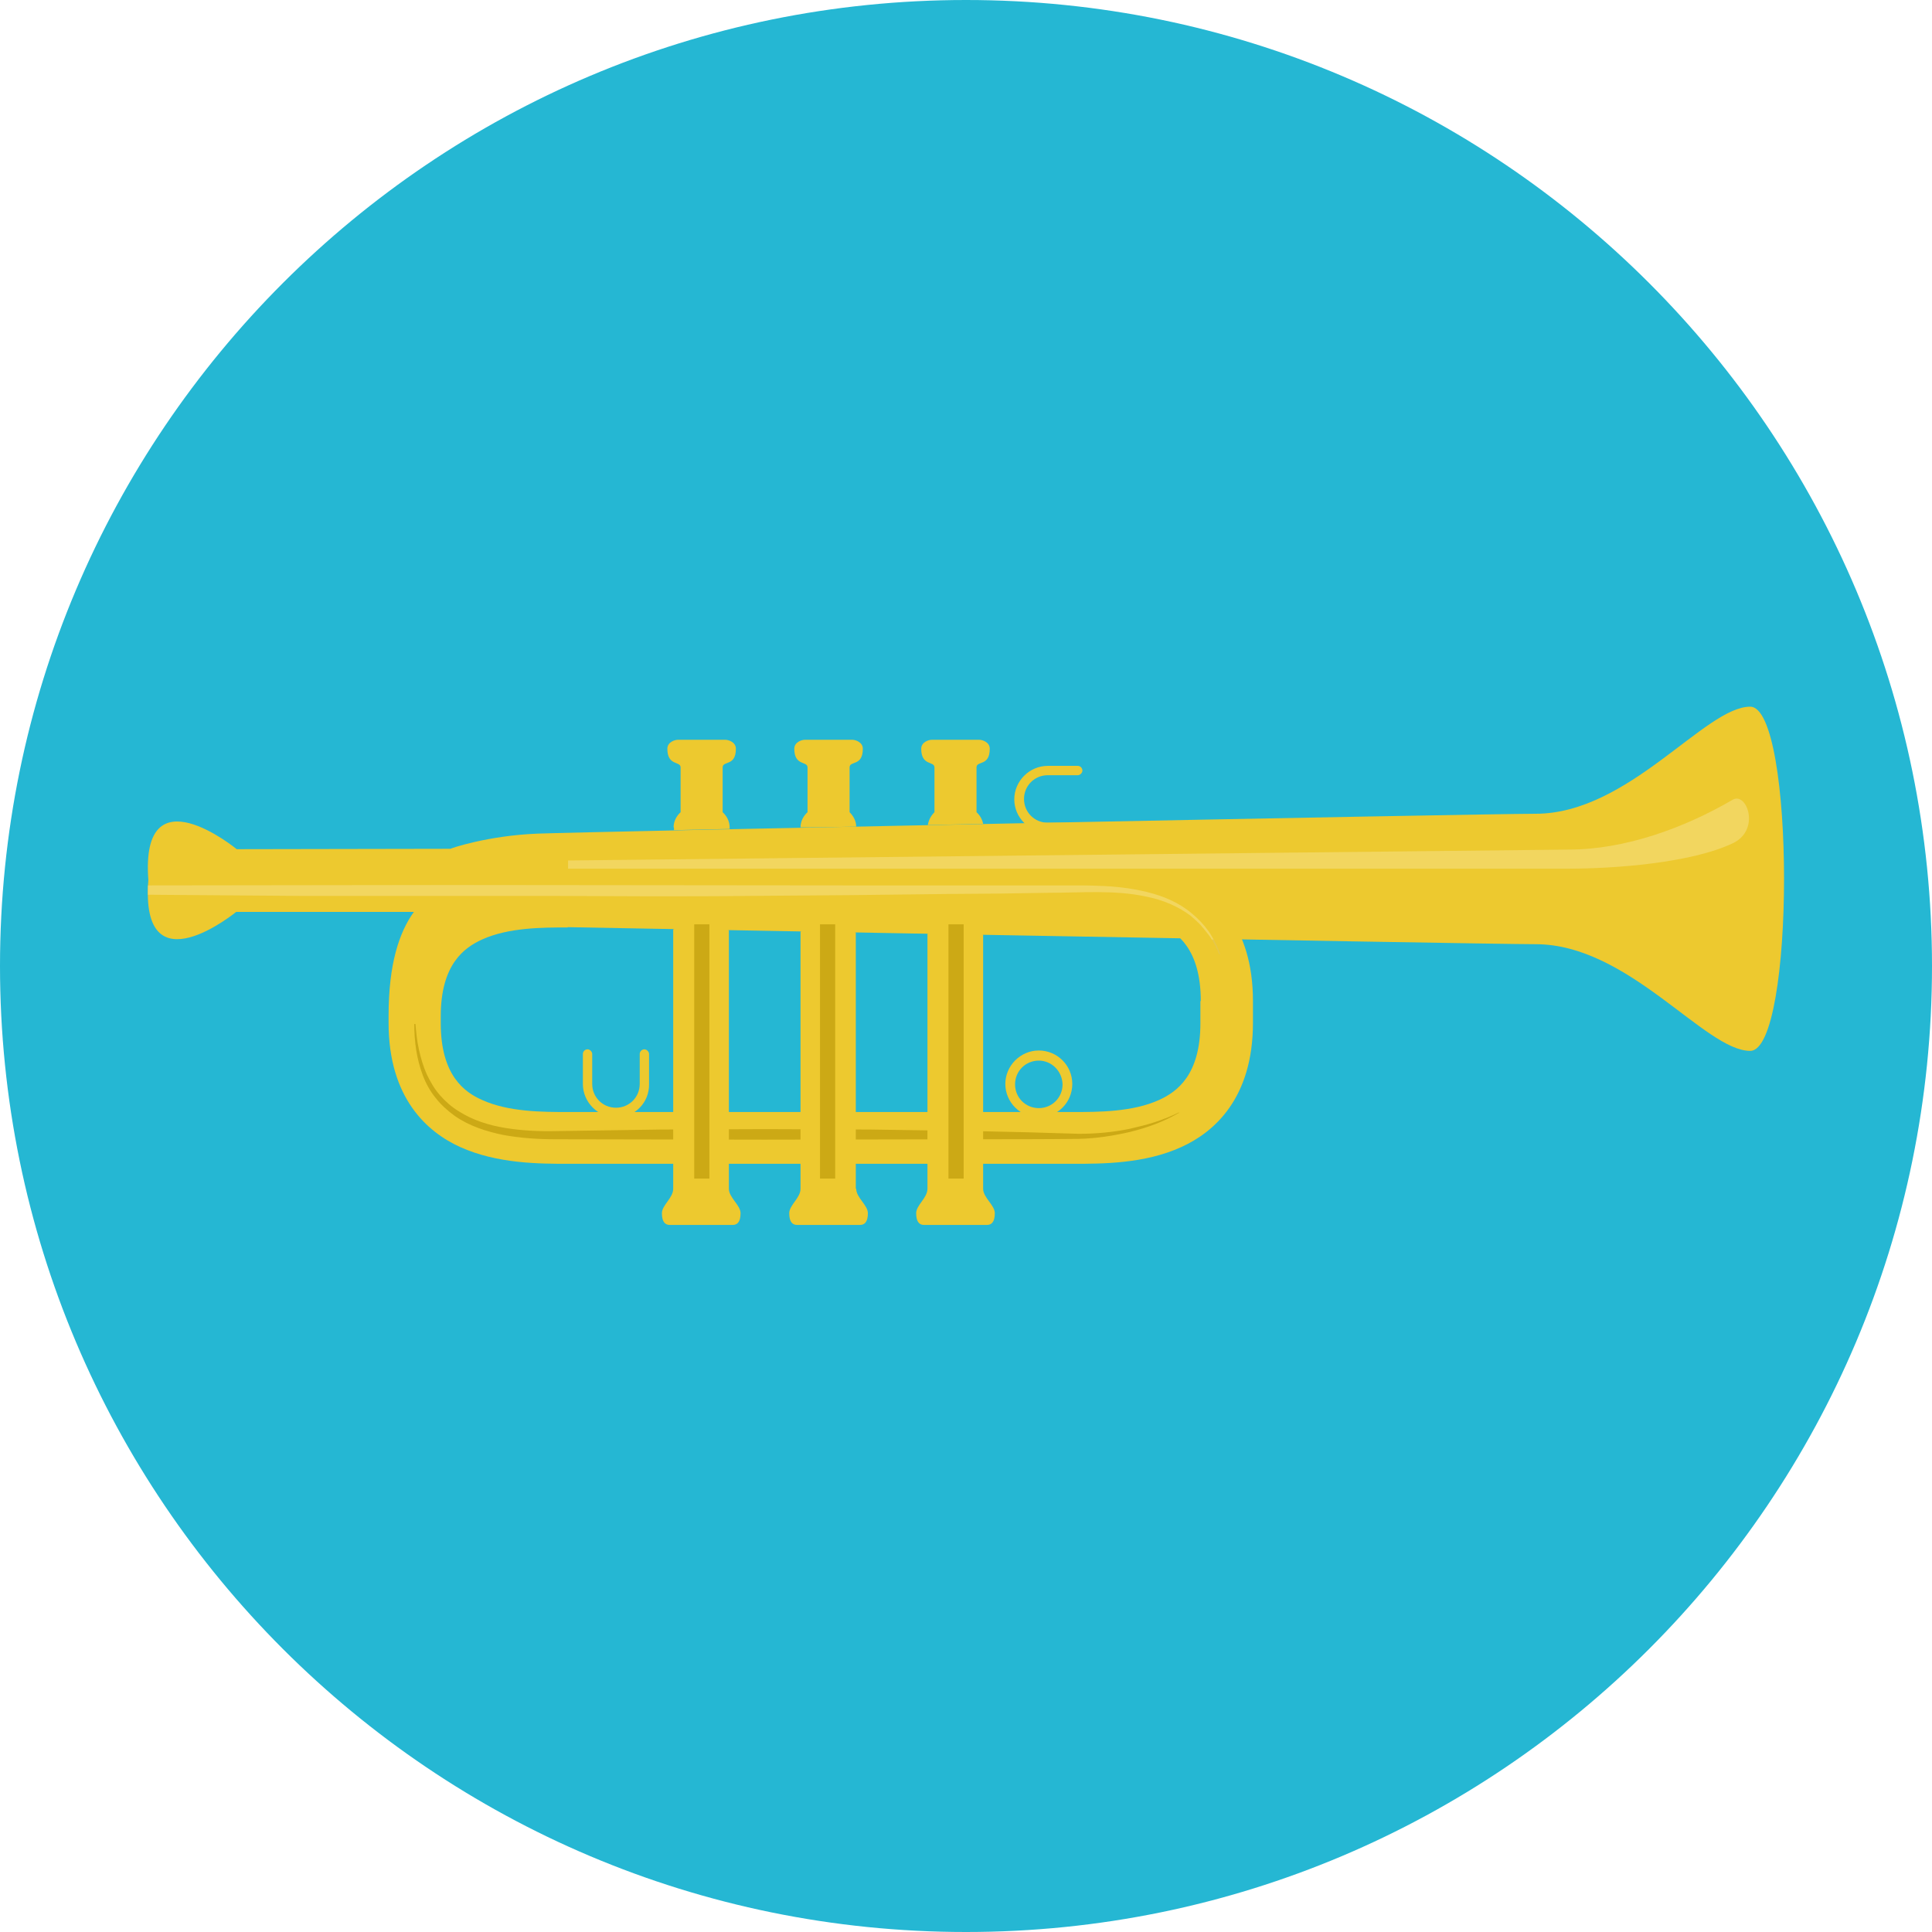
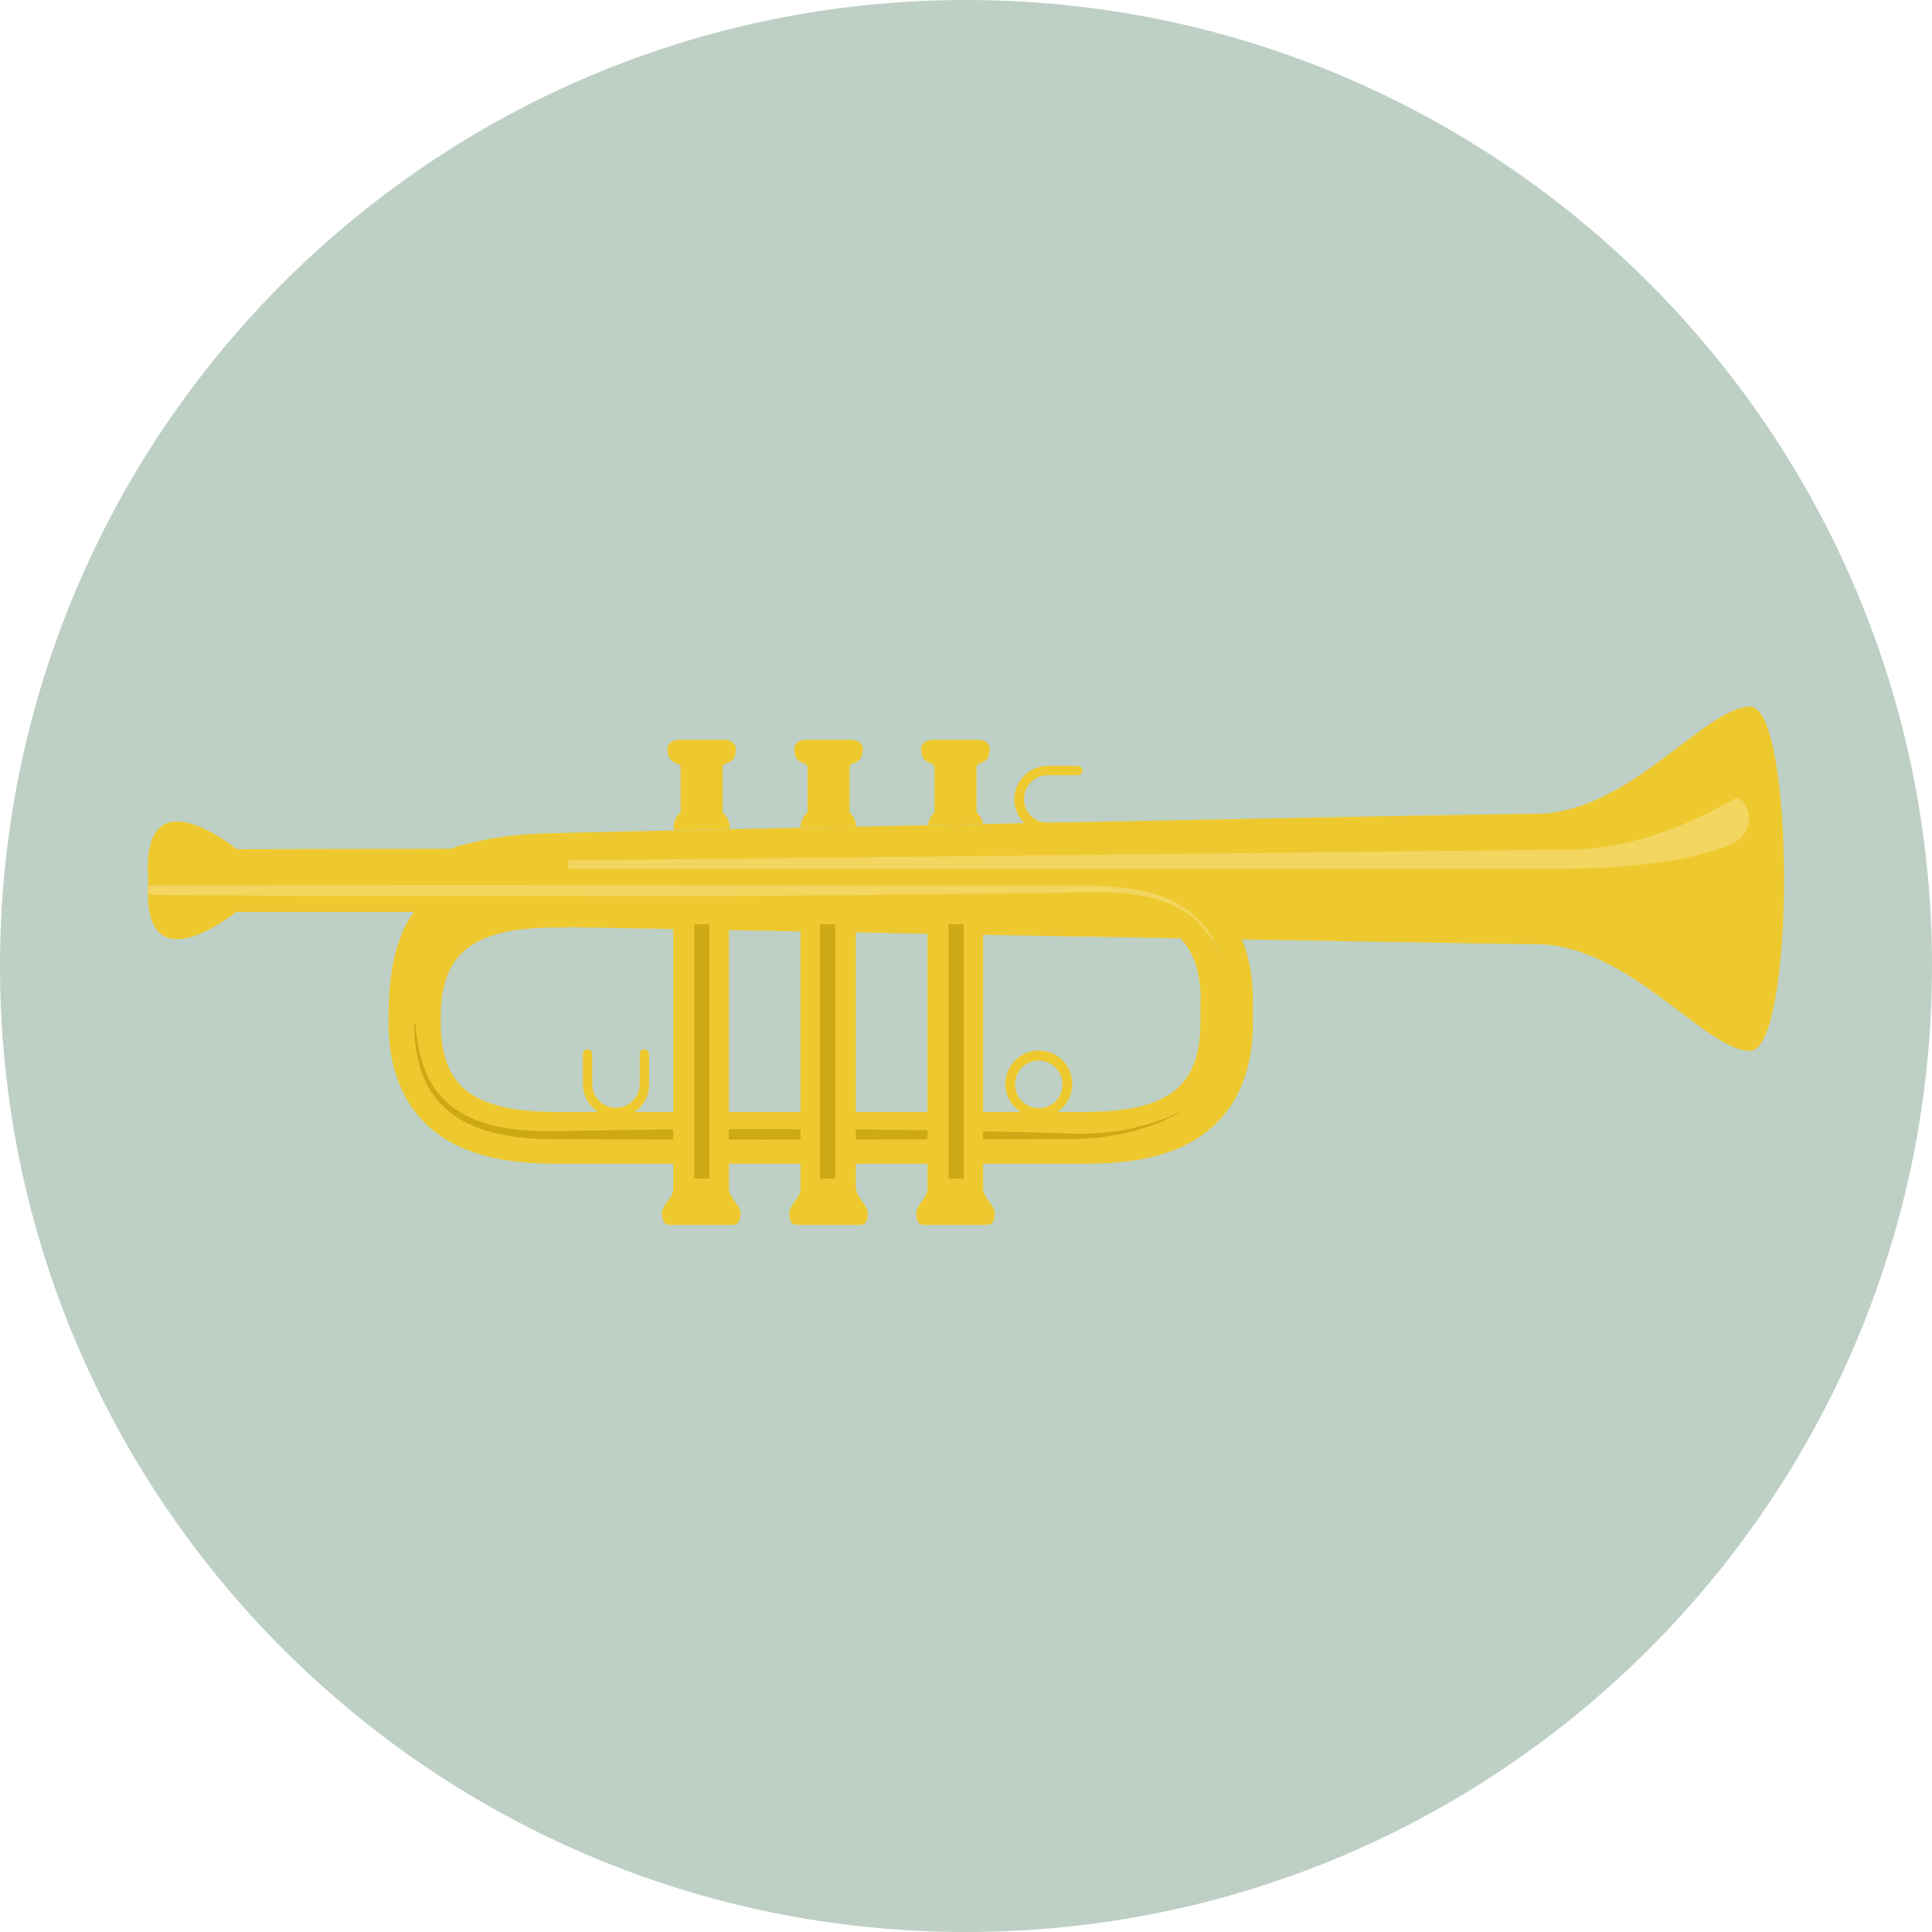
<svg xmlns="http://www.w3.org/2000/svg" version="1.1" id="Layer_1" x="0px" y="0px" viewBox="0 0 496.2 496.2" style="enable-background:new 0 0 496.2 496.2;" xml:space="preserve">
-   <path style="fill:#25B7D3;" d="M496.2,248.1C496.2,111.1,385.1,0,248.1,0S0,111.1,0,248.1s111.1,248.1,248.1,248.1  S496.2,385.1,496.2,248.1z" />
+   <style type="text/css">
+ 	.st0{fill:#BED0C5;}
+ 	.st1{fill:#EDC92F;}
+ 	.st2{fill:#F2D65F;}
+ 	.st3{fill:#CCA915;}
+ 	.st4{fill:#E5C74A;}
+ </style>
+   <path class="st0" d="M496.2,248.1C496.2,111.1,385.1,0,248.1,0S0,111.1,0,248.1s111.1,248.1,248.1,248.1S496.2,385.1,496.2,248.1z" />
  <g>
-     <path style="fill:#EDC92F;" d="M138.1,214.1c12.8-0.5,242.3-5.1,256.3-5.1c23.9,0,43.5-27.5,55.1-27.5s11.6,88.4,0,88.4   s-31.2-27.4-55.1-27.4c-14,0-266.3-4.7-266.3-4.7l-12.4-3.8l-54.9,0.1c0,0-24.9,20.5-22.7-8.1c-2.1-28.3,22.7-7.9,22.7-7.9   l54.9-0.1C115.7,217.9,125.3,214.6,138.1,214.1z" />
-     <path style="fill:#EDC92F;" d="M254.2,192.3c0,4.6-3.4,3-3.4,4.8l0,0v11.5c0.9,0.8,1.5,1.9,1.7,3c-4.8,0.1-9.5,0.2-14.2,0.3   c0.2-1.3,0.8-2.4,1.7-3.3v-11.5l0,0c0-1.7-3.4-0.3-3.4-4.8c0-1.7,1.9-2.3,2.7-2.3h12.2C252.3,190,254.2,190.6,254.2,192.3z" />
-     <path style="fill:#EDC92F;" d="M205.6,212.5c0-1.5,0.7-2.9,1.8-3.9v-11.5l0,0c0-1.7-3.4-0.3-3.4-4.8c0-1.7,1.9-2.3,2.7-2.3h12.2   c0.8,0,2.7,0.6,2.7,2.3c0,4.6-3.4,3-3.4,4.8l0,0v11.5c1,1,1.7,2.3,1.7,3.7C215,212.4,210.2,212.5,205.6,212.5L205.6,212.5z" />
-     <path style="fill:#EDC92F;" d="M173,212.5c0-1.5,0.7-2.9,1.8-3.9v-11.5l0,0c0-1.7-3.4-0.3-3.4-4.8c0-1.7,1.9-2.3,2.7-2.3h12.2   c0.8,0,2.7,0.6,2.7,2.3c0,4.6-3.4,3-3.4,4.8l0,0v11.5c1.1,1,1.8,2.4,1.8,3.9v0.4c-5,0.1-9.8,0.2-14.3,0.3v-0.7H173z" />
-     <path style="fill:#EDC92F;" d="M275.8,220.9c7.2,0,18.1,0,27.6,4.3c8.4,3.8,18.4,12.5,18.4,31.9v5.6c0,19.4-10,28.1-18.4,31.9   c-9.4,4.3-20.3,4.3-27.6,4.3h-130c-7.2,0-18.1,0-27.6-4.3c-8.4-3.8-18.4-12.5-18.4-31.9v-1.8c0-13.3,2.7-21.4,6.5-26.7H59.5v-13.3   L275.8,220.9L275.8,220.9z M308.4,257.1c0-13.4-6.1-17.7-10.6-19.7c-6.8-3.1-15.6-3.1-22-3.1h-130v3.9c-6.4,0-15.2,0-22,3.1   c-4.6,2.1-10.6,6.4-10.6,19.7v1.8c0,13.4,6.1,17.7,10.6,19.7c6.8,3.1,15.6,3.1,22,3.1h129.9c6.4,0,15.2,0,22-3.1   c4.6-2.1,10.6-6.4,10.6-19.7v-5.7H308.4z" />
-     <path style="fill:#EDC92F;" d="M266.8,287c-4.7,0-8.6-3.9-8.6-8.6s3.9-8.6,8.6-8.6s8.6,3.8,8.6,8.6S271.5,287,266.8,287z    M266.8,272.4c-3.4,0-6.1,2.7-6.1,6.1s2.7,6.1,6.1,6.1s6.1-2.7,6.1-6.1C272.8,275.1,270.1,272.4,266.8,272.4z" />
-     <path style="fill:#EDC92F;" d="M158.3,287c-4.7,0-8.6-3.9-8.6-8.6v-7.7c0-0.7,0.6-1.2,1.2-1.2s1.2,0.6,1.2,1.2v7.7   c0,3.4,2.7,6.1,6.1,6.1s6.1-2.7,6.1-6.1v-7.7c0-0.7,0.6-1.2,1.2-1.2s1.2,0.6,1.2,1.2v7.7C166.8,283.2,163,287,158.3,287z" />
-     <path style="fill:#EDC92F;" d="M260.5,205.3c0-4.7,3.9-8.6,8.6-8.6h7.7c0.7,0,1.2,0.6,1.2,1.2s-0.6,1.2-1.2,1.2h-7.7   c-3.4,0-6.1,2.7-6.1,6.1c0,3.4,2.7,6.1,6.1,6.1h7.7c0.7,0,1.2,0.6,1.2,1.2s-0.6,1.2-1.2,1.2h-7.7   C264.4,213.9,260.5,210,260.5,205.3z" />
+     <path class="st1" d="M138.1,214.1c12.8-0.5,242.3-5.1,256.3-5.1c23.9,0,43.5-27.5,55.1-27.5s11.6,88.4,0,88.4s-31.2-27.4-55.1-27.4   c-14,0-266.3-4.7-266.3-4.7l-12.4-3.8l-54.9,0.1c0,0-24.9,20.5-22.7-8.1c-2.1-28.3,22.7-7.9,22.7-7.9l54.9-0.1   C115.7,217.9,125.3,214.6,138.1,214.1z" />
+     <path class="st1" d="M254.2,192.3c0,4.6-3.4,3-3.4,4.8l0,0v11.5c0.9,0.8,1.5,1.9,1.7,3c-4.8,0.1-9.5,0.2-14.2,0.3   c0.2-1.3,0.8-2.4,1.7-3.3v-11.5l0,0c0-1.7-3.4-0.3-3.4-4.8c0-1.7,1.9-2.3,2.7-2.3h12.2C252.3,190,254.2,190.6,254.2,192.3z" />
+     <path class="st1" d="M205.6,212.5c0-1.5,0.7-2.9,1.8-3.9v-11.5l0,0c0-1.7-3.4-0.3-3.4-4.8c0-1.7,1.9-2.3,2.7-2.3h12.2   c0.8,0,2.7,0.6,2.7,2.3c0,4.6-3.4,3-3.4,4.8l0,0v11.5c1,1,1.7,2.3,1.7,3.7C215,212.4,210.2,212.5,205.6,212.5L205.6,212.5z" />
+     <path class="st1" d="M173,212.5c0-1.5,0.7-2.9,1.8-3.9v-11.5l0,0c0-1.7-3.4-0.3-3.4-4.8c0-1.7,1.9-2.3,2.7-2.3h12.2   c0.8,0,2.7,0.6,2.7,2.3c0,4.6-3.4,3-3.4,4.8l0,0v11.5c1.1,1,1.8,2.4,1.8,3.9v0.4c-5,0.1-9.8,0.2-14.3,0.3v-0.7H173z" />
+     <path class="st1" d="M275.8,220.9c7.2,0,18.1,0,27.6,4.3c8.4,3.8,18.4,12.5,18.4,31.9v5.6c0,19.4-10,28.1-18.4,31.9   c-9.4,4.3-20.3,4.3-27.6,4.3h-130c-7.2,0-18.1,0-27.6-4.3c-8.4-3.8-18.4-12.5-18.4-31.9v-1.8c0-13.3,2.7-21.4,6.5-26.7H59.5v-13.3   L275.8,220.9L275.8,220.9z M308.4,257.1c0-13.4-6.1-17.7-10.6-19.7c-6.8-3.1-15.6-3.1-22-3.1h-130v3.9c-6.4,0-15.2,0-22,3.1   c-4.6,2.1-10.6,6.4-10.6,19.7v1.8c0,13.4,6.1,17.7,10.6,19.7c6.8,3.1,15.6,3.1,22,3.1h129.9c6.4,0,15.2,0,22-3.1   c4.6-2.1,10.6-6.4,10.6-19.7v-5.7L308.4,257.1L308.4,257.1z" />
+     <path class="st1" d="M266.8,287c-4.7,0-8.6-3.9-8.6-8.6s3.9-8.6,8.6-8.6s8.6,3.8,8.6,8.6S271.5,287,266.8,287z M266.8,272.4   c-3.4,0-6.1,2.7-6.1,6.1s2.7,6.1,6.1,6.1s6.1-2.7,6.1-6.1C272.8,275.1,270.1,272.4,266.8,272.4z" />
+     <path class="st1" d="M158.3,287c-4.7,0-8.6-3.9-8.6-8.6v-7.7c0-0.7,0.6-1.2,1.2-1.2s1.2,0.6,1.2,1.2v7.7c0,3.4,2.7,6.1,6.1,6.1   s6.1-2.7,6.1-6.1v-7.7c0-0.7,0.6-1.2,1.2-1.2s1.2,0.6,1.2,1.2v7.7C166.8,283.2,163,287,158.3,287z" />
+     <path class="st1" d="M260.5,205.3c0-4.7,3.9-8.6,8.6-8.6h7.7c0.7,0,1.2,0.6,1.2,1.2s-0.6,1.2-1.2,1.2h-7.7c-3.4,0-6.1,2.7-6.1,6.1   c0,3.4,2.7,6.1,6.1,6.1h7.7c0.7,0,1.2,0.6,1.2,1.2s-0.6,1.2-1.2,1.2h-7.7C264.4,213.9,260.5,210,260.5,205.3z" />
  </g>
-   <path style="fill:#F2D65F;" d="M402.9,223.1h-257V221l257-2.8c14.4,0,29.6-5.5,42.1-12.8c3.6-2.1,7.2,7.6,0.2,11.1  C434.4,221.7,414.4,223.1,402.9,223.1z" />
-   <path style="fill:#CCA915;" d="M302.8,285.7c-2,1-4.1,1.8-6.2,2.5s-4.3,1.2-6.4,1.7c-4.3,0.9-8.8,1.3-13.1,1.3  c-1.1,0-2.2-0.1-3.3-0.1l-3.4-0.1l-6.7-0.2c-4.5-0.1-9-0.2-13.4-0.3l-6.7-0.1l-6.7-0.1l-13.4-0.2l-26.9-0.1c-9,0-17.9,0.1-26.9,0.1  l-13.4,0.2l-6.7,0.1l-6.7,0.1c-4.4,0.1-8.8-0.1-13.1-0.8c-4.3-0.7-8.4-2-12-4.3c-1.8-1.1-3.4-2.5-4.8-4.1s-2.5-3.5-3.4-5.4  c-0.9-2-1.5-4.1-2-6.3c-0.5-2.2-0.7-4.4-0.9-6.6h-0.3c0,4.5,0.6,9,2.2,13.2c0.8,2.1,1.9,4.1,3.3,5.8c1.4,1.8,3.1,3.3,4.9,4.6  c3.7,2.6,8.1,4,12.5,4.9c4.4,0.8,8.9,1.1,13.4,1.1l53.7,0.1l53.7-0.1c9,0,17.9,0,26.9-0.1c4.5-0.1,9-0.8,13.3-1.8  c4.4-1.1,8.6-2.6,12.5-4.9V285.7z" />
+   <path class="st2" d="M402.9,223.1h-257V221l257-2.8c14.4,0,29.6-5.5,42.1-12.8c3.6-2.1,7.2,7.6,0.2,11.1  C434.4,221.7,414.4,223.1,402.9,223.1z" />
+   <path class="st3" d="M302.8,285.7c-2,1-4.1,1.8-6.2,2.5s-4.3,1.2-6.4,1.7c-4.3,0.9-8.8,1.3-13.1,1.3c-1.1,0-2.2-0.1-3.3-0.1  l-3.4-0.1l-6.7-0.2c-4.5-0.1-9-0.2-13.4-0.3l-6.7-0.1l-6.7-0.1l-13.4-0.2l-26.9-0.1c-9,0-17.9,0.1-26.9,0.1l-13.4,0.2l-6.7,0.1  l-6.7,0.1c-4.4,0.1-8.8-0.1-13.1-0.8c-4.3-0.7-8.4-2-12-4.3c-1.8-1.1-3.4-2.5-4.8-4.1s-2.5-3.5-3.4-5.4c-0.9-2-1.5-4.1-2-6.3  c-0.5-2.2-0.7-4.4-0.9-6.6h-0.3c0,4.5,0.6,9,2.2,13.2c0.8,2.1,1.9,4.1,3.3,5.8c1.4,1.8,3.1,3.3,4.9,4.6c3.7,2.6,8.1,4,12.5,4.9  c4.4,0.8,8.9,1.1,13.4,1.1l53.7,0.1l53.7-0.1c9,0,17.9,0,26.9-0.1c4.5-0.1,9-0.8,13.3-1.8c4.4-1.1,8.6-2.6,12.5-4.9V285.7z" />
  <g>
-     <path style="fill:#EDC92F;" d="M252.5,305.3L252.5,305.3c0,2.3,3,4.2,3,6.3c0,2.3-0.9,3-2,3h-16.2c-1.1,0-2-0.7-2-3   c0-2.1,2.9-3.9,2.9-6.3l0,0v-65.4c0,0,2.3-2.5,7.1-2.5s7.2,2.7,7.2,2.7V305.3z" />
-     <path style="fill:#EDC92F;" d="M219.9,305.3L219.9,305.3c0,2.3,3,4.2,3,6.3c0,2.3-0.9,3-2,3h-16.2c-1.1,0-2-0.7-2-3   c0-2.1,2.9-3.9,2.9-6.3l0,0v-66c0,0,2.4-1.9,6.8-1.9c4.4,0,7.4,2.1,7.4,2.1v65.8H219.9z" />
-     <path style="fill:#EDC92F;" d="M187.2,305.3L187.2,305.3c0,2.3,3,4.2,3,6.3c0,2.3-0.9,3-2,3H172c-1.1,0-2-0.7-2-3   c0-2.1,2.9-3.9,2.9-6.3l0,0v-66.6c0,0,3-1.5,7.2-1.5s7.1,1.7,7.1,1.7V305.3z" />
+     <path class="st1" d="M252.5,305.3L252.5,305.3c0,2.3,3,4.2,3,6.3c0,2.3-0.9,3-2,3h-16.2c-1.1,0-2-0.7-2-3c0-2.1,2.9-3.9,2.9-6.3   l0,0v-65.4c0,0,2.3-2.5,7.1-2.5s7.2,2.7,7.2,2.7V305.3z" />
+     <path class="st1" d="M219.9,305.3L219.9,305.3c0,2.3,3,4.2,3,6.3c0,2.3-0.9,3-2,3h-16.2c-1.1,0-2-0.7-2-3c0-2.1,2.9-3.9,2.9-6.3   l0,0v-66c0,0,2.4-1.9,6.8-1.9c4.4,0,7.4,2.1,7.4,2.1v65.8H219.9z" />
+     <path class="st1" d="M187.2,305.3L187.2,305.3c0,2.3,3,4.2,3,6.3c0,2.3-0.9,3-2,3H172c-1.1,0-2-0.7-2-3c0-2.1,2.9-3.9,2.9-6.3l0,0   v-66.6c0,0,3-1.5,7.2-1.5s7.1,1.7,7.1,1.7V305.3z" />
  </g>
-   <path style="fill:#E5C74A;" d="M313.4,245l-0.3,0.1c-0.5-1.4-1.2-2.7-1.9-3.9c0.2,0,0.4,0,0.5,0C312.4,242.5,312.9,243.7,313.4,245z  " />
-   <path style="fill:#F2D65F;" d="M217.9,227.4h51.2h6.4c2.1,0,4.3,0,6.4,0.1c4.3,0.1,8.6,0.6,12.7,1.6s8.2,2.7,11.5,5.5  c1.7,1.4,3.1,2.9,4.4,4.7c0.4,0.6,0.8,1.3,1.2,2c-0.2,0-0.4,0-0.5,0c-0.3-0.6-0.7-1.1-1.1-1.6c-0.6-0.8-1.3-1.6-2-2.4  c-0.7-0.7-1.5-1.4-2.3-2.1c-3.3-2.5-7.3-4.1-11.3-4.9c-8.2-1.8-16.7-1-25.2-1l-12.8,0.2l-12.8,0.1l-25.6,0.3l-25.6,0.2  c-8.5,0.1-17.1,0.1-25.6,0.1l-25.8-0.1h-12.8h-12.8H89.9H77.1L64.3,230l-25.6-0.2c-0.2,0-0.5,0-0.7,0c0-0.8,0-1.6,0-2.4l77.5-0.1  L217.9,227.4z" />
+   <path class="st4" d="M313.4,245l-0.3,0.1c-0.5-1.4-1.2-2.7-1.9-3.9c0.2,0,0.4,0,0.5,0C312.4,242.5,312.9,243.7,313.4,245z" />
+   <path class="st2" d="M217.9,227.4h51.2h6.4c2.1,0,4.3,0,6.4,0.1c4.3,0.1,8.6,0.6,12.7,1.6s8.2,2.7,11.5,5.5c1.7,1.4,3.1,2.9,4.4,4.7  c0.4,0.6,0.8,1.3,1.2,2c-0.2,0-0.4,0-0.5,0c-0.3-0.6-0.7-1.1-1.1-1.6c-0.6-0.8-1.3-1.6-2-2.4c-0.7-0.7-1.5-1.4-2.3-2.1  c-3.3-2.5-7.3-4.1-11.3-4.9c-8.2-1.8-16.7-1-25.2-1l-12.8,0.2l-12.8,0.1l-25.6,0.3l-25.6,0.2c-8.5,0.1-17.1,0.1-25.6,0.1l-25.8-0.1  h-12.8h-12.8H89.9H77.1L64.3,230l-25.6-0.2c-0.2,0-0.5,0-0.7,0c0-0.8,0-1.6,0-2.4l77.5-0.1L217.9,227.4z" />
  <g>
-     <rect x="243.6" y="237.4" style="fill:#CCA915;" width="3.9" height="65.3" />
-     <rect x="210.6" y="237.4" style="fill:#CCA915;" width="3.9" height="65.3" />
-     <rect x="178.3" y="237.4" style="fill:#CCA915;" width="3.9" height="65.3" />
+     <rect x="243.6" y="237.4" class="st3" width="3.9" height="65.3" />
+     <rect x="210.6" y="237.4" class="st3" width="3.9" height="65.3" />
+     <rect x="178.3" y="237.4" class="st3" width="3.9" height="65.3" />
  </g>
-   <g>
- </g>
-   <g>
- </g>
-   <g>
- </g>
-   <g>
- </g>
-   <g>
- </g>
-   <g>
- </g>
-   <g>
- </g>
-   <g>
- </g>
-   <g>
- </g>
-   <g>
- </g>
-   <g>
- </g>
-   <g>
- </g>
-   <g>
- </g>
-   <g>
- </g>
-   <g>
- </g>
</svg>
